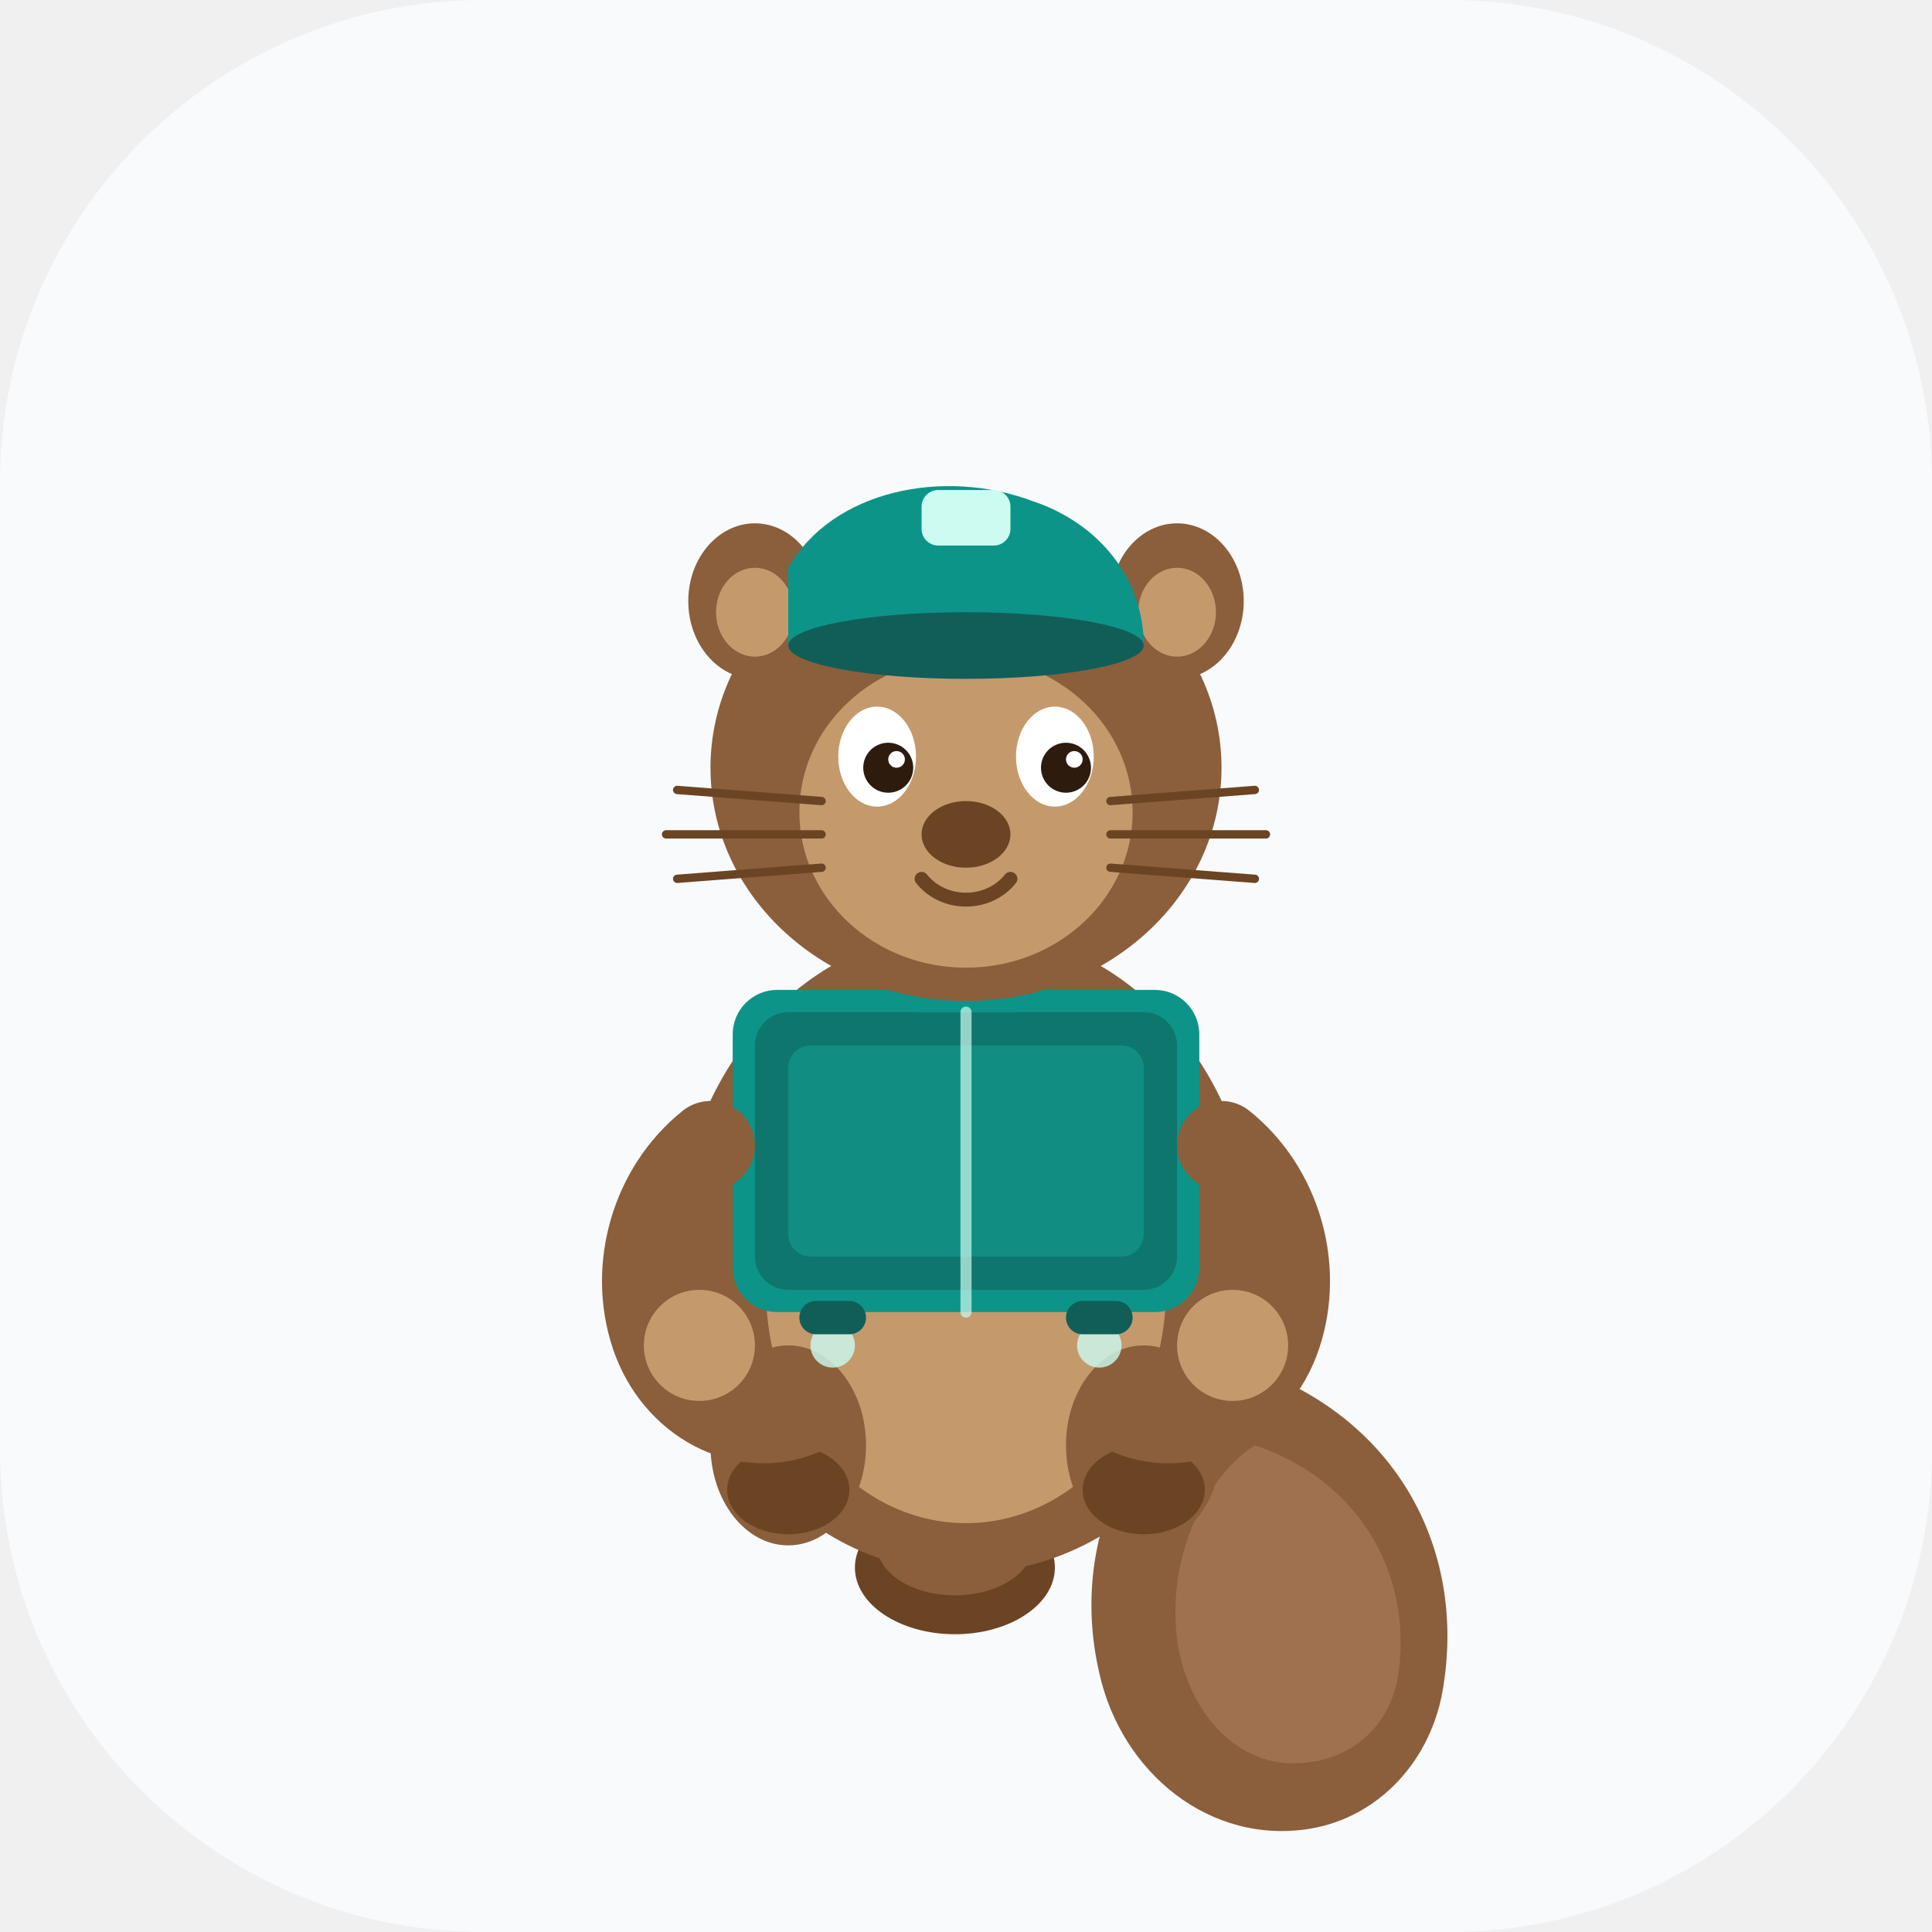
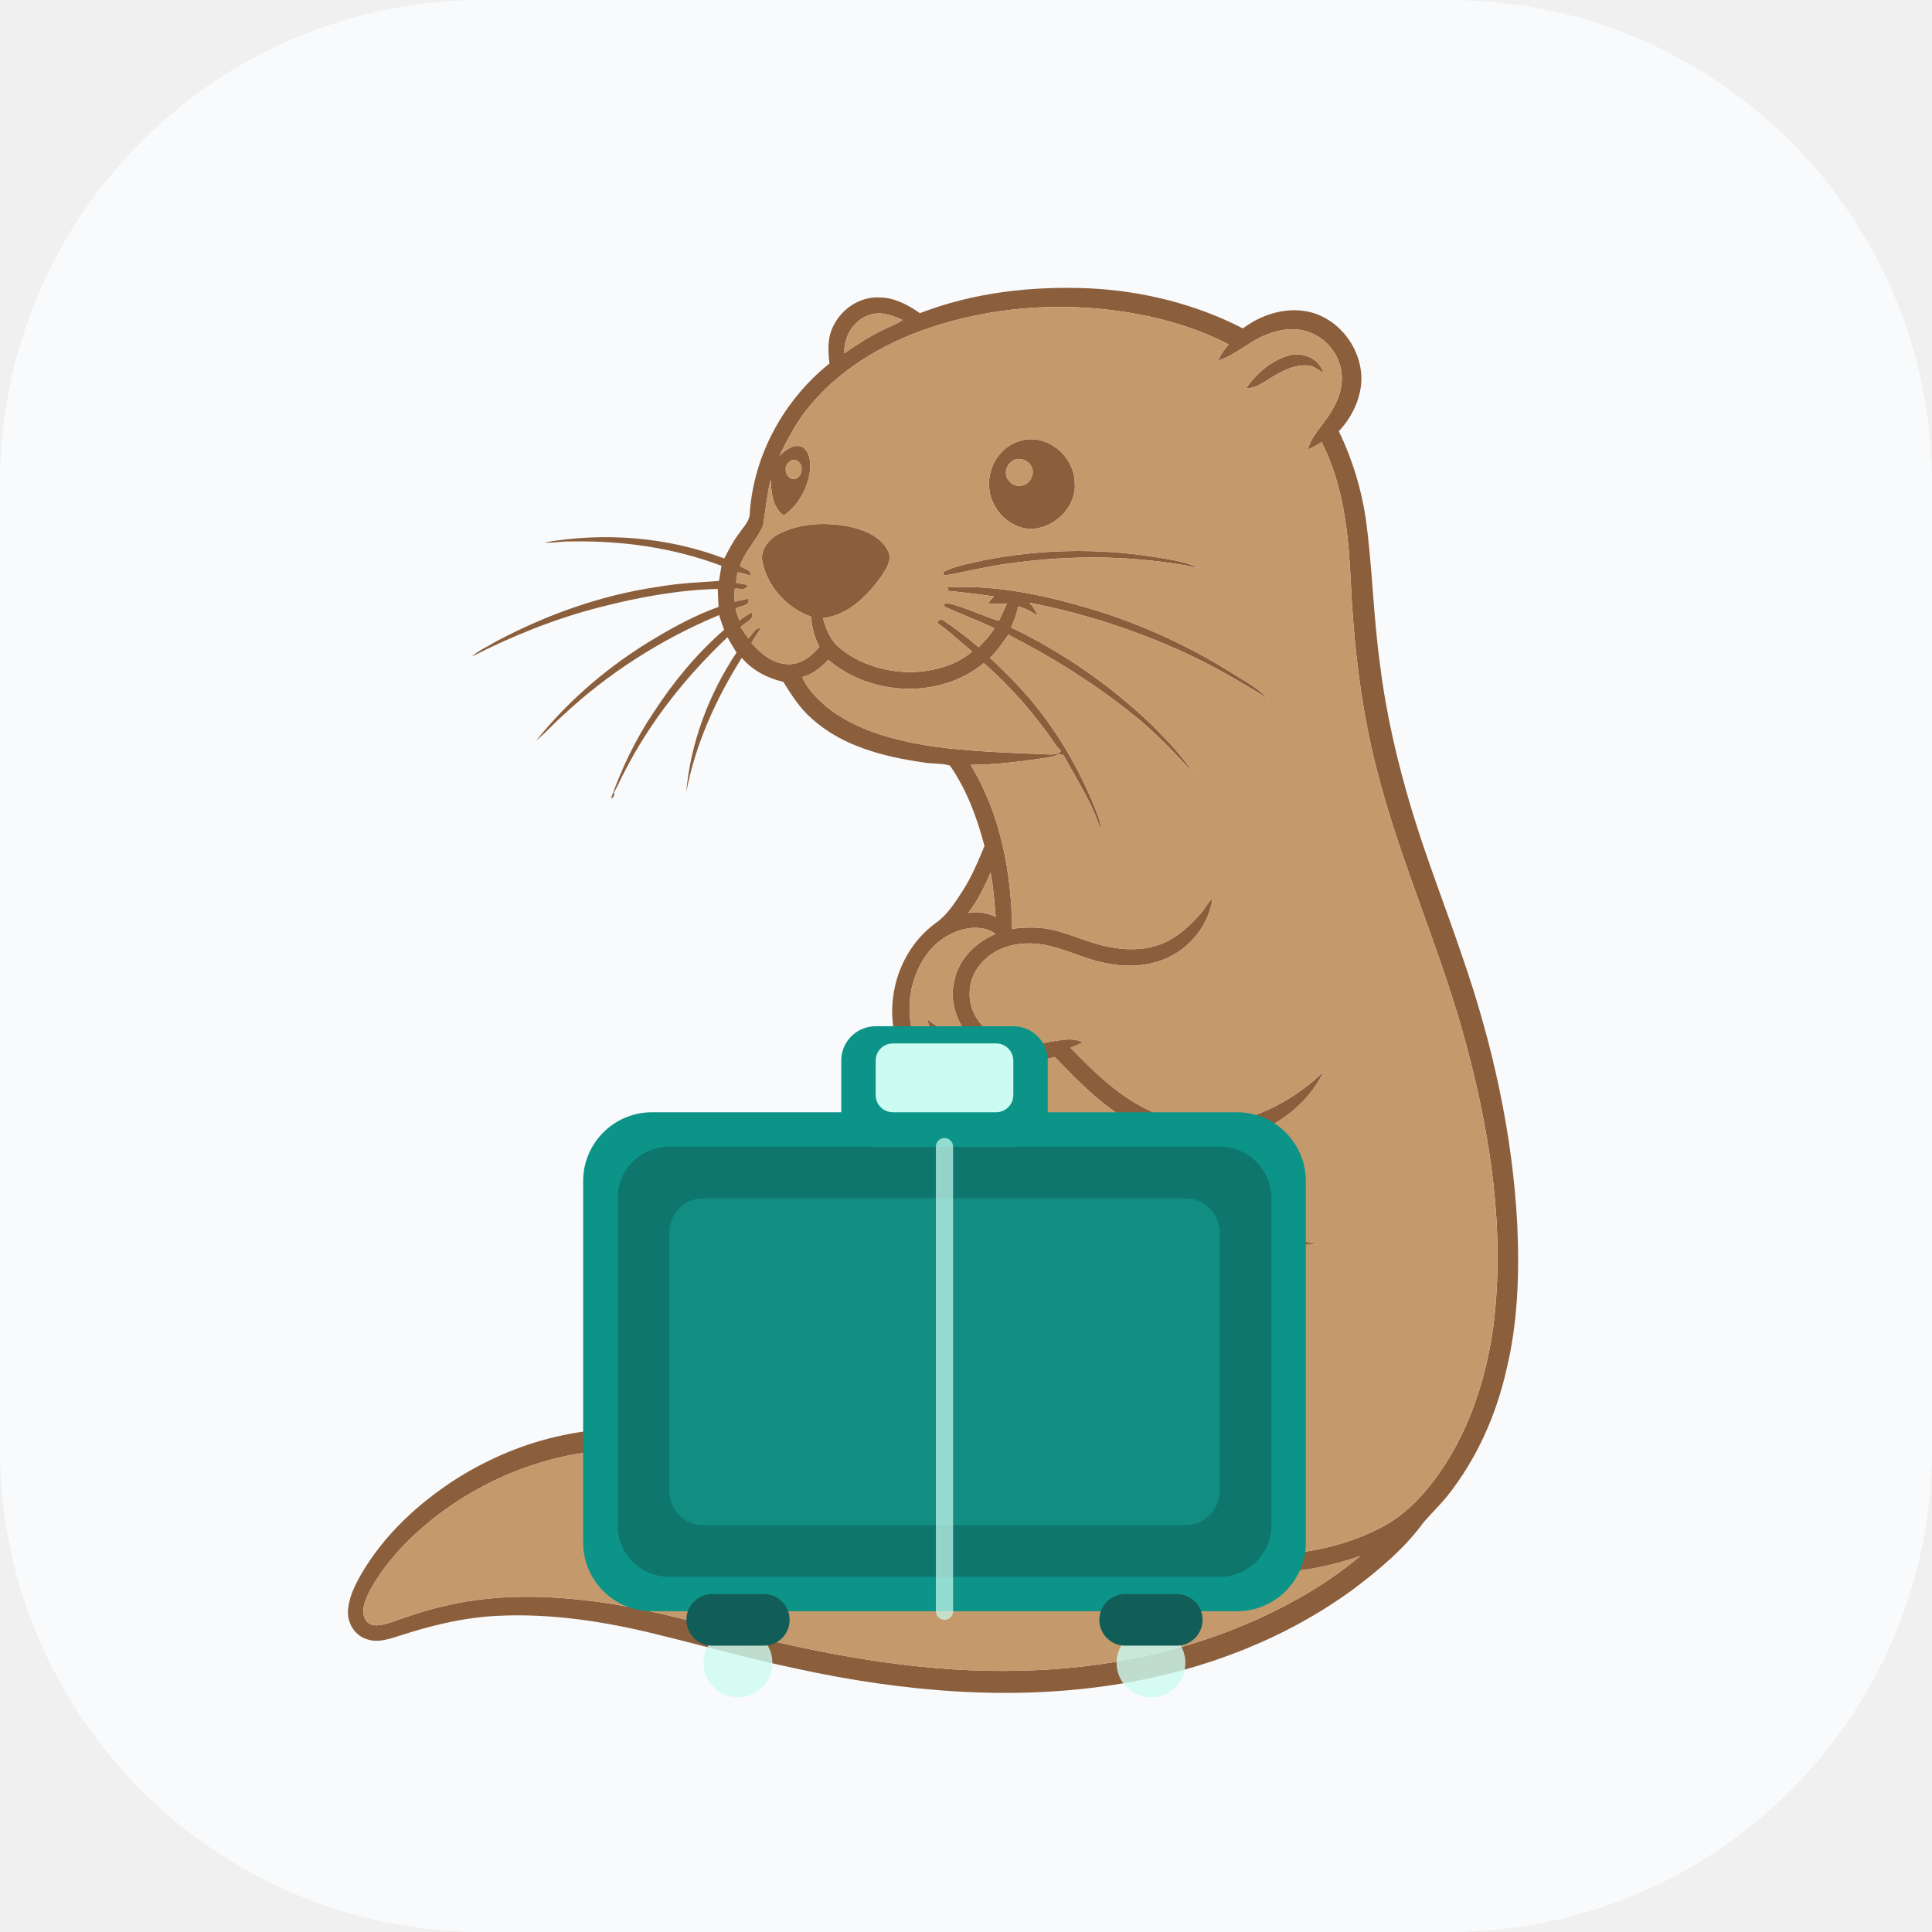
<svg xmlns="http://www.w3.org/2000/svg" viewBox="0 0 32 32" fill="none" role="img" aria-label="PackOtter">
  <rect width="32" height="32" rx="8" fill="#f8fafc" />
-   <g transform="translate(16 17.5) scale(0.092) translate(-120 -140)">
-     <path d="M168 195c28 8 42 32 38 58-2 14-12 24-24 26-18 3-34-10-38-28-6-26 8-48 24-56z" fill="#8B5E3C" />
-     <path d="M172 210c18 6 28 22 26 40-1 10-8 16-16 17-12 2-22-8-24-22-2-16 6-30 14-35z" fill="#A0714F" />
-     <ellipse cx="118" cy="232" rx="18" ry="12" fill="#6B4423" />
-     <ellipse cx="118" cy="228" rx="14" ry="9" fill="#8B5E3C" />
-     <ellipse cx="120" cy="175" rx="52" ry="58" fill="#8B5E3C" />
-     <ellipse cx="120" cy="182" rx="36" ry="42" fill="#C49A6C" />
-     <ellipse cx="88" cy="210" rx="14" ry="18" fill="#8B5E3C" />
-     <ellipse cx="152" cy="210" rx="14" ry="18" fill="#8B5E3C" />
-     <ellipse cx="88" cy="218" rx="11" ry="8" fill="#6B4423" />
-     <ellipse cx="152" cy="218" rx="11" ry="8" fill="#6B4423" />
-     <rect x="78" y="128" width="84" height="58" rx="8" fill="#0d9488" />
-     <rect x="82" y="132" width="76" height="50" rx="6" fill="#0f766e" />
-     <rect x="88" y="138" width="64" height="38" rx="4" fill="#14b8a6" opacity="0.35" />
-     <rect x="108" y="118" width="24" height="14" rx="4" fill="#0d9488" />
-     <rect x="112" y="120" width="16" height="8" rx="2" fill="#ccfbf1" />
-     <line x1="120" y1="132" x2="120" y2="186" stroke="#ccfbf1" stroke-width="2" stroke-linecap="round" opacity="0.7" />
-     <circle cx="96" cy="192" r="4" fill="#ccfbf1" opacity="0.8" />
-     <circle cx="144" cy="192" r="4" fill="#ccfbf1" opacity="0.8" />
-     <rect x="90" y="184" width="12" height="6" rx="3" fill="#115e59" />
-     <rect x="138" y="184" width="12" height="6" rx="3" fill="#115e59" />
-     <path d="M74 156c-10 8-14 22-10 34 4 12 16 18 26 14" stroke="#8B5E3C" stroke-width="16" stroke-linecap="round" fill="none" />
-     <path d="M166 156c10 8 14 22 10 34-4 12-16 18-26 14" stroke="#8B5E3C" stroke-width="16" stroke-linecap="round" fill="none" />
-     <circle cx="72" cy="192" r="10" fill="#C49A6C" />
-     <circle cx="168" cy="192" r="10" fill="#C49A6C" />
-     <ellipse cx="120" cy="88" rx="46" ry="42" fill="#8B5E3C" />
-     <ellipse cx="120" cy="96" rx="30" ry="28" fill="#C49A6C" />
-     <ellipse cx="82" cy="58" rx="12" ry="14" fill="#8B5E3C" />
-     <ellipse cx="158" cy="58" rx="12" ry="14" fill="#8B5E3C" />
-     <ellipse cx="82" cy="60" rx="7" ry="8" fill="#C49A6C" />
-     <ellipse cx="158" cy="60" rx="7" ry="8" fill="#C49A6C" />
-     <ellipse cx="104" cy="86" rx="7" ry="9" fill="#fff" />
-     <ellipse cx="136" cy="86" rx="7" ry="9" fill="#fff" />
-     <circle cx="106" cy="88" r="4.5" fill="#2D1B0E" />
-     <circle cx="138" cy="88" r="4.5" fill="#2D1B0E" />
-     <circle cx="107.5" cy="86.5" r="1.5" fill="#fff" />
-     <circle cx="139.5" cy="86.5" r="1.5" fill="#fff" />
-     <ellipse cx="120" cy="100" rx="8" ry="6" fill="#6B4423" />
-     <path d="M112 108c4 5 12 5 16 0" stroke="#6B4423" stroke-width="2.5" stroke-linecap="round" fill="none" />
-     <line x1="68" y1="92" x2="94" y2="94" stroke="#6B4423" stroke-width="1.5" stroke-linecap="round" />
-     <line x1="66" y1="100" x2="94" y2="100" stroke="#6B4423" stroke-width="1.5" stroke-linecap="round" />
-     <line x1="68" y1="108" x2="94" y2="106" stroke="#6B4423" stroke-width="1.5" stroke-linecap="round" />
-     <line x1="172" y1="92" x2="146" y2="94" stroke="#6B4423" stroke-width="1.5" stroke-linecap="round" />
-     <line x1="174" y1="100" x2="146" y2="100" stroke="#6B4423" stroke-width="1.5" stroke-linecap="round" />
-     <line x1="172" y1="108" x2="146" y2="106" stroke="#6B4423" stroke-width="1.5" stroke-linecap="round" />
-     <path d="M88 52c8-14 28-18 44-12 12 4 20 14 20 26h-64c0-6 0-10 0-14z" fill="#0d9488" />
-     <ellipse cx="120" cy="66" rx="32" ry="6" fill="#115e59" />
-     <rect x="112" y="38" width="16" height="10" rx="3" fill="#ccfbf1" />
+   <g transform="translate(16 16) scale(0.02375) translate(-535 -495)">
+     <g fill="#8B5E3C" fill-rule="nonzero">
+       <path d="m502.83 39.732c37.53-14.547 78.421-19.04 118.44-17.311 37.012 1.811 73.814 10.942 106.82 27.929 13.157-9.859 30.499-15.306 46.791-11.394 21.949 5.43 37.755 28.026 35.671 50.475-1.326 12.219-7.112 23.711-15.549 32.584 9.294 19.282 15.694 39.938 18.797 61.127 4.655 33.812 5.221 68.044 9.972 101.86 4.17 34.087 12.042 67.64 21.901 100.52 10.424 34.604 23.71 68.254 35.299 102.47 21.092 60.609 35.282 123.9 38.515 188.08 1.455 33.651 0.388 67.721-7.613 100.56-7.16 31.727-20.768 62.209-41.02 87.762-5.253 6.481-11.282 12.251-16.712 18.571-13.367 18.28-30.919 33.02-48.908 46.564-47.356 34.766-103.65 56.197-161.38 65.846-75.592 12.672-153.19 5.786-227.68-10.489-34.734-7.257-68.836-17.165-103.36-25.376-36.527-8.598-74.218-13.738-111.78-10.861-20.607 1.794-40.794 6.837-60.431 13.221-7.451 2.279-15.516 5.382-23.274 2.651-7.985-2.263-13.334-10.344-13.351-18.474 0.081-9.665 4.526-18.571 9.181-26.797 16.081-27.654 40.18-49.862 66.977-66.962 22.725-14.207 47.841-24.728 74.138-30.11 28.818-6.288 58.783-5.334 87.681-0.017 33.635 6.288 66.639 15.662 100.32 21.707-10.667-14.223-20.542-28.996-31.032-43.332-10.021-14.255-20.591-28.22-28.721-43.687-5.204-9.827-8.679-21.109-6.998-32.325 1.196-8.033 6.142-15.581 13.577-19.105 10.909-5.527 24.049-3.151 34.733 1.762 18.958 9.116 32.939 25.505 45.255 42.055 9.568-31.646 27.218-61.854 54.047-81.847 6.498-24.89 16.906-48.536 23.581-73.378-14.998 0.032-30.11-5.285-41.165-15.532-17.165-15.387-24.568-39.889-21.287-62.42 2.586-20.041 13.205-39.065 29.61-51.025 8.001-5.527 13.189-13.916 18.442-21.884 6.481-9.94 11.022-20.946 15.596-31.84-5.22-19.734-12.364-39.259-24.114-56.084-6.029-1.859-12.591-1.051-18.797-2.23-27.638-4.041-56.52-11.347-77.677-30.661-8.243-7.127-14.029-16.421-19.751-25.52-11.055-2.554-21.528-7.985-28.947-16.745-18.118 28.802-32.406 60.286-38.758 93.872 3.071-34.782 15.775-68.561 35.122-97.541-2.215-3.507-4.332-7.063-6.352-10.667-28.511 26.927-53.353 58.024-71.358 92.935-2.78 5.042-4.897 10.424-7.855 15.37 0.776 2.069-0.388 3.507-2.069 4.202 7.516-20.946 17.165-41.376 29.659-59.914 13.802-21.302 30.127-41.085 49.295-57.781-1.244-3.41-2.424-6.837-3.507-10.279-40.002 16.631-77.127 40.309-108.82 69.87-6.465 5.77-12.235 12.268-18.878 17.844 23.048-28.737 51.607-52.997 83.302-71.746 14.045-8.404 28.623-16.162 44.059-21.69-0.275-4.17-0.469-8.34-0.598-12.526-28.01 0.76-55.68 5.899-82.752 12.882-30.887 7.935-60.561 19.944-88.943 34.393 5.059-4.444 11.314-7.111 17.035-10.57 35.202-18.748 73.362-32.373 112.91-38.143 14.094-2.489 28.365-3.152 42.604-4.122 0.566-3.523 1.18-7.031 1.746-10.538-33.44-12.72-69.483-17.682-105.15-16.987-6.109-0.242-12.154 1.326-18.263 0.663 41.764-7.241 85.629-3.879 125.37 11.185 3.071-5.916 6.061-11.896 10.151-17.214 3.135-4.751 7.984-9.051 7.677-15.241 3.022-40.341 24.066-78.356 55.55-103.52-1.147-8.938-1.503-18.587 2.99-26.733 5.819-11.604 18.345-19.863 31.501-19.33 10.522-0.016 20.171 5.043 28.543 10.991m13.916 7.919c-34.038 10.28-66.638 28.236-89.847 55.648-9.278 10.683-15.759 23.338-22.111 35.897 4.186-4.041 9.94-8.68 16.114-6.191 5.253 3.427 5.754 10.474 5.35 16.147-1.438 12.413-8.016 24.518-18.377 31.678-7.984-5.77-8.517-16.001-9.131-24.955-2.506 10.619-3.686 21.497-5.302 32.261-4.428 9.697-12.461 17.504-16.098 27.719 2.344 2.327 8.518 2.65 7.306 7.046-2.909-1.115-5.867-2.101-8.97-2.489-0.388 2.409-0.76 4.833-1.099 7.257 2.715 0.518 5.414 1.019 8.129 1.568-0.905 4.59-5.964 2.02-8.986 2.683-0.146 2.974-0.21 5.948-0.194 8.938 3.249-0.663 6.481-1.39 9.746-2.02 1.552 5.188-6.012 4.848-9.019 7.014 0.728 2.78 1.633 5.495 2.732 8.162 2.65-2.133 5.527-3.976 8.582-5.495 2.214 5.14-5.123 6.853-7.693 10.182 1.681 2.667 3.459 5.302 5.35 7.855 2.715-2.505 4.266-7.612 8.63-7.16-2.052 3.475-4.444 6.74-6.449 10.264 6.175 7.289 14.256 14.045 24.18 14.772 9.309 0.97 17.584-5.156 23.112-12.089-3.507-6.482-5.156-13.722-5.802-21.012-16.405-5.851-29.901-20.235-33.699-37.335-2.408-8.922 4.38-17.149 12.041-20.737 14.821-7.273 32.244-7.855 48.229-4.719 10.602 2.279 22.45 6.95 27.347 17.407 2.828 6.239-1.746 12.332-4.914 17.407-9.859 13.625-23.08 27.056-40.648 29.012 2.133 7.822 5.366 15.871 11.895 21.076 14.336 11.669 33.182 16.873 51.462 16.631 14.449-0.905 29.561-4.72 40.681-14.433-8.292-6.514-15.71-14.062-24.454-19.993 1.034-1.067 2.101-3.54 3.863-1.972 8.76 5.786 17.164 12.122 25.084 19.023 4.025-4.105 8.065-8.275 11.055-13.221-11.411-5.495-23.338-9.827-34.83-15.112l-0.55-1.891c0.776-0.129 2.312-0.388 3.087-0.517 12.171 2.942 23.436 8.647 35.364 12.364 2.02-3.959 3.831-8.016 5.608-12.073-4.363 0.194-8.743 0.63-13.043-0.146 1.116-1.81 2.554-3.377 4.089-4.816-10.538-1.568-21.124-2.893-31.727-3.863l-0.856-2.473c34.717-1.971 69.192 5.706 102.28 15.646 33.198 10.15 65.022 24.761 94.535 43.04 9.229 5.867 19.136 11.023 26.862 18.911-19.153-11.654-38.467-23.145-58.929-32.406-34.264-15.678-70.452-27.315-107.45-34.475 2.554 2.651 4.364 5.867 5.77 9.245-4.154-2.974-8.695-5.544-13.738-6.594-0.889 5.091-2.829 9.891-4.897 14.595 36.171 17.277 69.547 40.487 98.462 68.254 10.311 10.473 20.801 21.076 28.753 33.472-13.981-15.354-28.382-30.45-44.884-43.153-26.118-20.737-54.597-38.338-84.239-53.547-3.911 5.625-7.838 11.282-12.752 16.098 6.724 6.352 13.286 12.865 19.67 19.557 22.32 23.742 39.582 51.93 52.156 81.911 2.425 6.191 5.56 12.365 5.496 19.185-5.819-18.861-16.68-35.557-26.103-52.722-0.889-0.21-2.683-0.614-3.572-0.824-2.392 1.988-5.657 1.955-8.534 2.634-17.439 2.667-35.04 4.784-52.689 4.962 20.914 34.103 28.446 74.752 28.979 114.28 6.562-0.743 13.205-1.196 19.799-0.565 15.532 1.341 29.384 9.164 44.431 12.509 13.286 3.136 27.719 3.605 40.552-1.648 10.845-4.412 19.589-12.655 27.12-21.415 2.829-3.201 4.542-7.29 7.855-10.07-2.521 18.862-16.227 35.574-33.86 42.492-13.674 5.559-29.076 5.511-43.283 2.085-13.949-3.088-26.814-9.843-40.924-12.332-11.071-1.875-22.934-0.728-32.907 4.67-10.134 5.641-18.086 16.244-18.377 28.123-1.082 15.177 10.312 29.044 24.163 33.974 10.749 4.267 22.612 2.877 33.667 0.679 6.901-0.825 14.74-2.877 21.124 0.921-2.909 1.131-5.77 2.376-8.614 3.62 15.096 15.403 30.644 31.032 49.91 41.183 18.845 10.279 41.036 13.851 62.177 10.247 24.405-4.607 46.613-17.779 64.424-34.815-11.185 23.275-34.119 40.1-58.977 46.161 1.891 24.243 1.066 48.875-5.092 72.505 19.703-3.653 40.245-3.411 59.624 1.842-13.787 0.404-27.67 0.485-41.198 3.572-29.594 5.512-57.7 19.799-78.696 41.506-19.201 19.265-32.325 43.832-40.212 69.709 6.546 14.029 9.164 30.547 5.14 45.626-3.669-19.233-11.427-37.384-20.575-54.581-10.28-18.861-23.84-37.335-43.283-47.42-1.617 14.756 10.424 25.601 15.241 38.418-4.267-3.378-7.774-7.596-11.104-11.88-6.368-8.63-13.188-18.91-10.78-30.207-5.447-1.762-11.282-3.75-17.036-2.376-2.602 0.517-3.361 3.491-2.844 5.786 1.859 14.417 12.833 25.262 17.536 38.515-9.859-9.616-17.973-21.27-23.419-33.941-2.667 15.112 5.673 28.915 11.912 42.006 13.835 27.121 26.409 54.856 39.42 82.381 5.511 10.392 10.619 22.514 21.609 28.22 8.065 4.396 17.197-1.423 21.739-8.179 5.236-6.449 7.58-14.481 11.362-21.706 1.277 7.726 2.182 15.839-0.824 23.306 22.53 4.122 45.4 6.223 68.222 8.001 40.81 2.392 83.657 0.242 120.78-18.539 20.624-10.133 35.816-28.235 47.809-47.356 17.892-28.947 27.913-62.242 32.26-95.844 7.823-65.458-2.262-131.69-19.346-194.92-17.278-65.021-45.853-126.42-62.323-191.69-11.249-43.784-16.146-88.926-18.215-133.99-1.552-32.083-5.35-64.974-20.122-93.986-3.039 1.924-6.126 3.847-9.504 5.092 1.665-7.5 7.112-13.157 11.395-19.25 6.287-8.518 11.944-18.344 12.186-29.206 0.582-14.093-8.727-27.945-21.884-32.923-9.681-3.895-20.655-2.715-30.127 1.18-12.283 4.445-21.835 14.32-34.264 18.296 1.632-4.251 4.396-7.887 7.354-11.297-19.735-10.312-41.247-16.89-63.05-21.092-45.821-8.486-93.775-6.433-138.38 7.224m-66.589 20.09c8.84-6.255 18.005-12.089 27.783-16.76 4.234-2.231 8.922-3.653 12.833-6.498-7.063-3.232-15.128-6.238-22.886-3.62-11.217 3.507-18.377 15.37-17.73 26.878m-38.16 75.56c-5.269 3.103-2.522 13.221 3.943 11.993 3.152-0.938 4.72-4.558 4.348-7.645 0.065-3.912-5.172-7.807-8.291-4.348m8.792 150.21c3.249 8.163 9.973 14.385 16.308 20.236 21.173 17.278 48.601 24.017 75.043 28.204 25.537 3.394 51.332 4.331 77.047 5.366 4.153-0.033 8.954 1.131 12.121-2.279-1.664-1.552-3.119-3.265-4.38-5.14-14.109-20.656-30.725-39.631-49.505-56.165-30.467 25.359-78.809 23.193-108.55-2.279-4.913 5.447-10.877 10.183-18.086 12.057m115.77 164.57c6.498-1.535 13.173-0.016 19.169 2.635-1.018-10.36-1.568-20.769-3.588-30.984-4.17 9.956-9.035 19.719-15.581 28.349m-27.217 26.539c-17.391 21.658-18.603 55.163-1.633 77.419 9.956 12.833 26.394 20.591 42.686 19.346 1.454-8.243 2.796-16.518 4.153-24.777-2.424-1.309-4.832-2.618-7.241-3.944-15.564 4.995-36.171-3.313-39.226-20.51 8.017 6.352 17.391 12.187 28.123 10.878-8.146-10.183-12.526-23.808-9.568-36.738 2.666-15.435 14.724-27.767 28.898-33.553-4.477-3.863-10.748-4.574-16.437-4.3-11.556 1.067-22.369 7.322-29.755 16.179m56.843 75.754c-3.685 37.642-18.813 72.586-30.046 108.3-6.174 20.64-9.196 42.233-7.839 63.777 12.607-6.691 27.202-1.632 38.936 4.51 20.381 11.378 35.202 30.563 46.079 50.847 5.108-17.779 14.45-34.184 25.682-48.795 17.585-22.821 42.395-39.727 69.855-48.309 6.869-23.792 8.582-48.908 6.433-73.524-19.945 2.829-40.358-1.422-58.444-9.972-23.678-11.12-42.087-30.192-59.963-48.746-9.956 2.99-20.446 3.313-30.693 1.907m-88.78 206.38c7.208 12.057 9.746 26.798 7.111 40.568-6.029-18.958-15.532-36.737-27.056-52.9-11.589-16.098-25.925-31.646-45.061-38.434 0.355 14.029 13.075 23.209 19.847 34.442-7.063-2.537-11.717-8.825-16.421-14.304-5.333-6.19-10.247-13.495-10.279-21.981-4.719 0.259-10.182 0.259-13.641 4.009-2.441 2.198-3.815 5.883-2.004 8.937 4.703 9.148 10.667 17.666 17.681 25.214 1.601 1.665 3.055 3.54 3.621 5.851-9.811-5.124-17.229-13.69-23.5-22.628 1.567 13.561 10.036 24.842 17.423 35.816 16.356 22.499 32.406 45.207 48.439 67.915 2.747 3.023 4.509 8.13 9.212 8.324 9.213 0.905 18.442 1.859 27.703 2.02 2.004-6.141 3.41-12.429 4.396-18.781 3.653 5.528 3.508 12.607 4.348 18.991 17.375-0.743 34.911-2.747 51.445-8.356-7.321-15.984-15.597-31.5-22.902-47.501-6.32-14.11-13.383-29.513-10.053-45.32 1.891-5.22-0.34-10.522-0.63-15.791-1.617-15.403-0.809-30.999 2.133-46.208-20.607 22.482-35.299 50.297-41.812 80.117m-309.51 110.15c-19.363 14.708-37.028 32.39-48.762 53.87-3.023 6.303-6.869 14.368-2.457 20.93 3.895 4.897 10.813 3.022 15.904 1.455 11.928-4.041 23.807-8.34 36.107-11.201 32.228-8.146 65.911-8.437 98.786-4.8 39.646 4.04 77.919 15.645 116.53 24.858 62.258 15.209 126.15 26.361 190.46 24.389 56.342-1.245 112.72-12.785 164.2-36.01 25.439-11.686 50.039-25.86 71.406-44.043-22.612 8.259-46.726 11.734-70.695 12.688-37.53 0.791-74.897-3.928-111.94-9.488-6.869 7.144-17.585 10.57-27.185 7.419-11.427-3.524-18.991-13.722-24.729-23.63-7.516-13.35-13.382-27.541-19.815-41.424-39.485 14.368-82.785 12.041-123.48 4.671-36.285-6.223-71.584-17.343-108.08-22.418-55.114-7.839-112.02 9.698-156.24 42.734z" />
+       <path d="m730.33 92.114c7.322-10.441 17.649-19.621 30.191-22.967 9.666-2.586 21.125 2.409 23.856 12.478-3.442-2.166-6.659-5.156-10.925-5.447-9.003-0.711-17.375 3.54-24.858 8.049-5.673 3.394-11.314 7.968-18.264 7.887z" />
+       <path d="m572 129.05c18.312-6.385 38.273 9.616 38.79 28.333 1.826 17.924-15.403 33.909-32.907 32.729-14.482-1.843-26.264-15.161-26.765-29.691-0.873-13.496 7.629-27.476 20.882-31.371m-3.217 12.946c-5.64 2.279-8.178 10.522-3.491 14.966 4.203 5.463 13.448 3.588 15.468-2.941 3.572-7.306-4.93-14.87-11.977-12.025z" />
+       <path d="m547.98 211.88c38.516-7.484 78.356-8.34 117.15-2.344 10.91 1.81 22.191 3.136 32.309 7.871-43.59-8.889-88.667-9.342-132.66-3.087-14.837 1.923-29.367 5.625-44.059 8.275l-1.422-0.517-0.081-1.956c8.97-4.477 19.088-5.931 28.769-8.242z" />
+     </g>
+     <g fill="#C49A6C" fill-rule="nonzero">
+       <path d="m516.74 47.651c44.609-13.657 92.563-15.71 138.38-7.224 21.803 4.202 43.315 10.78 63.05 21.092-2.958 3.41-5.722 7.046-7.354 11.297 12.429-3.976 21.981-13.851 34.264-18.296 9.472-3.895 20.446-5.075 30.127-1.18 13.157 4.978 22.466 18.83 21.884 32.923-0.242 10.862-5.899 20.688-12.186 29.206-4.283 6.093-9.73 11.75-11.395 19.25 3.378-1.245 6.465-3.168 9.504-5.092 14.772 29.012 18.57 61.903 20.122 93.986 2.069 45.061 6.966 90.203 18.215 133.99 16.47 65.264 45.045 126.67 62.323 191.69 17.084 63.228 27.169 129.46 19.346 194.92-4.347 33.602-14.368 66.897-32.26 95.844-11.993 19.121-27.185 37.223-47.809 47.356-37.125 18.781-79.972 20.931-120.78 18.539-22.822-1.778-45.692-3.879-68.222-8.001 3.006-7.467 2.101-15.58 0.824-23.306-3.782 7.225-6.126 15.257-11.362 21.706-4.542 6.756-13.674 12.575-21.739 8.179-10.99-5.706-16.098-17.828-21.609-28.22-13.011-27.525-25.585-55.26-39.42-82.381-6.239-13.091-14.579-26.894-11.912-42.006 5.446 12.671 13.56 24.325 23.419 33.941-4.703-13.253-15.677-24.098-17.536-38.515-0.517-2.295 0.242-5.269 2.844-5.786 5.754-1.374 11.589 0.614 17.036 2.376-2.408 11.297 4.412 21.577 10.78 30.207 3.33 4.284 6.837 8.502 11.104 11.88-4.817-12.817-16.858-23.662-15.241-38.418 19.443 10.085 33.003 28.559 43.283 47.42 9.148 17.197 16.906 35.348 20.575 54.581 4.024-15.079 1.406-31.597-5.14-45.626 7.887-25.877 21.011-50.444 40.212-69.709 20.996-21.707 49.102-35.994 78.696-41.506 13.528-3.087 27.411-3.168 41.198-3.572-19.379-5.253-39.921-5.495-59.624-1.842 6.158-23.63 6.983-48.262 5.092-72.505 24.858-6.061 47.792-22.886 58.977-46.161-17.811 17.036-40.019 30.208-64.424 34.815-21.141 3.604-43.332 0.032-62.177-10.247-19.266-10.151-34.814-25.78-49.91-41.183 2.844-1.244 5.705-2.489 8.614-3.62-6.384-3.798-14.223-1.746-21.124-0.921-11.055 2.198-22.918 3.588-33.667-0.679-13.851-4.93-25.245-18.797-24.163-33.974 0.291-11.879 8.243-22.482 18.377-28.123 9.973-5.398 21.836-6.545 32.907-4.67 14.11 2.489 26.975 9.244 40.924 12.332 14.207 3.426 29.609 3.474 43.283-2.085 17.633-6.918 31.339-23.63 33.86-42.492-3.313 2.78-5.026 6.869-7.855 10.07-7.531 8.76-16.275 17.003-27.12 21.415-12.833 5.253-27.266 4.784-40.552 1.648-15.047-3.345-28.899-11.168-44.431-12.509-6.594-0.631-13.237-0.178-19.799 0.565-0.533-39.533-8.065-80.182-28.979-114.28 17.649-0.178 35.25-2.295 52.689-4.962 2.877-0.679 6.142-0.646 8.534-2.634 0.889 0.21 2.683 0.614 3.572 0.824 9.423 17.165 20.284 33.861 26.103 52.722 0.064-6.82-3.071-12.994-5.496-19.185-12.574-29.981-29.836-58.169-52.156-81.911-6.384-6.692-12.946-13.205-19.67-19.557 4.914-4.816 8.841-10.473 12.752-16.098 29.642 15.209 58.121 32.81 84.239 53.547 16.502 12.703 30.903 27.799 44.884 43.153-7.952-12.396-18.442-22.999-28.753-33.472-28.915-27.767-62.291-50.977-98.462-68.254 2.068-4.704 4.008-9.504 4.897-14.595 5.043 1.05 9.584 3.62 13.738 6.594-1.406-3.378-3.216-6.594-5.77-9.245 36.996 7.16 73.184 18.797 107.45 34.475 20.462 9.261 39.776 20.752 58.929 32.406-7.726-7.888-17.633-13.044-26.862-18.911-29.513-18.279-61.337-32.89-94.535-43.04-33.084-9.94-67.559-17.617-102.28-15.646l0.856 2.473c10.603 0.97 21.189 2.295 31.727 3.863-1.535 1.439-2.973 3.006-4.089 4.816 4.3 0.776 8.68 0.34 13.043 0.146-1.777 4.057-3.588 8.114-5.608 12.073-11.928-3.717-23.193-9.422-35.364-12.364-0.775 0.129-2.311 0.388-3.087 0.517l0.55 1.891c11.492 5.285 23.419 9.617 34.83 15.112-2.99 4.946-7.03 9.116-11.055 13.221-7.92-6.901-16.324-13.237-25.084-19.023-1.762-1.568-2.829 0.905-3.863 1.972 8.744 5.931 16.162 13.479 24.454 19.993-11.12 9.713-26.232 13.528-40.681 14.433-18.28 0.242-37.126-4.962-51.462-16.631-6.529-5.205-9.762-13.254-11.895-21.076 17.568-1.956 30.789-15.387 40.648-29.012 3.168-5.075 7.742-11.168 4.914-17.407-4.897-10.457-16.745-15.128-27.347-17.407-15.985-3.136-33.408-2.554-48.229 4.719-7.661 3.588-14.449 11.815-12.041 20.737 3.798 17.1 17.294 31.484 33.699 37.335 0.646 7.29 2.295 14.53 5.802 21.012-5.528 6.933-13.803 13.059-23.112 12.089-9.924-0.727-18.005-7.483-24.18-14.772 2.005-3.524 4.397-6.789 6.449-10.264-4.364-0.452-5.915 4.655-8.63 7.16-1.891-2.553-3.669-5.188-5.35-7.855 2.57-3.329 9.907-5.042 7.693-10.182-3.055 1.519-5.932 3.362-8.582 5.495-1.099-2.667-2.004-5.382-2.732-8.162 3.007-2.166 10.571-1.826 9.019-7.014-3.265 0.63-6.497 1.357-9.746 2.02-0.016-2.99 0.048-5.964 0.194-8.938 3.022-0.663 8.081 1.907 8.986-2.683-2.715-0.549-5.414-1.05-8.129-1.568 0.339-2.424 0.711-4.848 1.099-7.257 3.103 0.388 6.061 1.374 8.97 2.489 1.212-4.396-4.962-4.719-7.306-7.046 3.637-10.215 11.67-18.022 16.098-27.719 1.616-10.764 2.796-21.642 5.302-32.261 0.614 8.954 1.147 19.185 9.131 24.955 10.361-7.16 16.939-19.265 18.377-31.678 0.404-5.673-0.097-12.72-5.35-16.147-6.174-2.489-11.928 2.15-16.114 6.191 6.352-12.559 12.833-25.214 22.111-35.897 23.209-27.412 55.809-45.368 89.847-55.648m213.59 44.463c6.95 0.081 12.591-4.493 18.264-7.887 7.483-4.509 15.855-8.76 24.858-8.049 4.266 0.291 7.483 3.281 10.925 5.447-2.731-10.069-14.19-15.064-23.856-12.478-12.542 3.346-22.869 12.526-30.191 22.967m-158.33 36.932c-13.253 3.895-21.755 17.875-20.882 31.371 0.501 14.53 12.283 27.848 26.765 29.691 17.504 1.18 34.733-14.805 32.907-32.729-0.517-18.717-20.478-34.718-38.79-28.333m-24.018 82.833c-9.681 2.311-19.799 3.765-28.769 8.242l0.081 1.956 1.422 0.517c14.692-2.65 29.222-6.352 44.059-8.275 43.995-6.255 89.072-5.802 132.66 3.087-10.118-4.735-21.399-6.061-32.309-7.871-38.79-5.996-78.63-5.14-117.15 2.344z" />
+       <path d="m450.15 67.741c-0.647-11.508 6.513-23.371 17.73-26.878 7.758-2.618 15.823 0.388 22.886 3.62-3.911 2.845-8.599 4.267-12.833 6.498-9.778 4.671-18.943 10.505-27.783 16.76z" />
+       <path d="m568.79 141.99c7.047-2.845 15.549 4.719 11.977 12.025-2.02 6.529-11.265 8.404-15.468 2.941-4.687-4.444-2.149-12.687 3.491-14.966z" />
+       <path d="m411.99 143.3c3.119-3.459 8.356 0.436 8.291 4.348 0.372 3.087-1.196 6.707-4.348 7.645-6.465 1.228-9.212-8.89-3.943-11.993z" />
+       <path d="m420.79 293.52c7.209-1.874 13.173-6.61 18.086-12.057 29.739 25.472 78.081 27.638 108.55 2.279 18.78 16.534 35.396 35.509 49.505 56.165 1.261 1.875 2.716 3.588 4.38 5.14-3.167 3.41-7.968 2.246-12.121 2.279-25.715-1.035-51.51-1.972-77.047-5.366-26.442-4.187-53.87-10.926-75.043-28.204-6.335-5.851-13.059-12.073-16.308-20.236z" />
+       <path d="m536.56 458.08c6.546-8.63 11.411-18.393 15.581-28.349 2.02 10.215 2.57 20.624 3.588 30.984-5.996-2.651-12.671-4.17-19.169-2.635z" />
+       <path d="m509.34 484.62c7.386-8.857 18.199-15.112 29.755-16.179 5.689-0.274 11.96 0.437 16.437 4.3-14.174 5.786-26.232 18.118-28.898 33.553-2.958 12.93 1.422 26.555 9.568 36.738-10.732 1.309-20.106-4.526-28.123-10.878 3.055 17.197 23.662 25.505 39.226 20.51 2.409 1.326 4.817 2.635 7.241 3.944-1.357 8.259-2.699 16.534-4.153 24.777-16.292 1.245-32.73-6.513-42.686-19.346-16.97-22.256-15.758-55.761 1.633-77.419z" />
+       <path d="m566.18 560.38c10.247 1.406 20.737 1.083 30.693-1.907 17.876 18.554 36.285 37.626 59.963 48.746 18.086 8.55 38.499 12.801 58.444 9.972 2.149 24.616 0.436 49.732-6.433 73.524-27.46 8.582-52.27 25.488-69.855 48.309-11.232 14.611-20.574 31.016-25.682 48.795-10.877-20.284-25.698-39.469-46.079-50.847-11.734-6.142-26.329-11.201-38.936-4.51-1.357-21.544 1.665-43.137 7.839-63.777 11.233-35.719 26.361-70.663 30.046-108.3z" />
+       <path d="m477.4 766.75c6.513-29.82 21.205-57.635 41.812-80.117-2.942 15.209-3.75 30.805-2.133 46.208 0.29 5.269 2.521 10.571 0.63 15.791-3.33 15.807 3.733 31.21 10.053 45.32 7.305 16.001 15.581 31.517 22.902 47.501-16.534 5.609-34.07 7.613-51.445 8.356-0.84-6.384-0.695-13.463-4.348-18.991-0.986 6.352-2.392 12.64-4.396 18.781-9.261-0.161-18.49-1.115-27.703-2.02-4.703-0.194-6.465-5.301-9.212-8.324-16.033-22.708-32.083-45.416-48.439-67.915-7.387-10.974-15.856-22.255-17.423-35.816 6.271 8.938 13.689 17.504 23.5 22.628-0.566-2.311-2.02-4.186-3.621-5.851-7.014-7.548-12.978-16.066-17.681-25.214-1.811-3.054-0.437-6.739 2.004-8.937 3.459-3.75 8.922-3.75 13.641-4.009 0.032 8.486 4.946 15.791 10.279 21.981 4.704 5.479 9.358 11.767 16.421 14.304-6.772-11.233-19.492-20.413-19.847-34.442 19.136 6.788 33.472 22.336 45.061 38.434 11.524 16.163 21.027 33.942 27.056 52.9 2.635-13.77 0.097-28.511-7.111-40.568z" />
+       <path d="m167.89 876.9c44.221-33.036 101.13-50.573 156.24-42.734 36.495 5.075 71.794 16.195 108.08 22.418 40.697 7.37 83.997 9.697 123.48-4.671 6.433 13.883 12.299 28.074 19.815 41.424 5.738 9.908 13.302 20.106 24.729 23.63 9.6 3.151 20.316-0.275 27.185-7.419 37.045 5.56 74.412 10.279 111.94 9.488 23.969-0.954 48.083-4.429 70.695-12.688-21.367 18.183-45.967 32.357-71.406 44.043-51.478 23.225-107.85 34.765-164.2 36.01-64.311 1.972-128.2-9.18-190.46-24.389-38.612-9.213-76.885-20.818-116.53-24.858-32.875-3.637-66.558-3.346-98.786 4.8-12.3 2.861-24.179 7.16-36.107 11.201-5.091 1.567-12.009 3.442-15.904-1.455-4.412-6.562-0.566-14.627 2.457-20.93 11.734-21.48 29.399-39.162 48.762-53.87z" />
+     </g>
+     <g transform="translate(520 759) scale(6.0) translate(-120 -155)" fill-rule="nonzero">
+       <rect x="78" y="128" width="84" height="58" rx="8" fill="#0d9488" />
+       <rect x="82" y="132" width="76" height="50" rx="6" fill="#0f766e" />
+       <rect x="88" y="138" width="64" height="38" rx="4" fill="#14b8a6" opacity="0.35" />
+       <rect x="108" y="118" width="24" height="14" rx="4" fill="#0d9488" />
+       <rect x="112" y="120" width="16" height="8" rx="2" fill="#ccfbf1" />
+       <line x1="120" y1="132" x2="120" y2="186" stroke="#ccfbf1" stroke-width="2" stroke-linecap="round" opacity="0.7" />
+       <circle cx="96" cy="192" r="4" fill="#ccfbf1" opacity="0.8" />
+       <circle cx="144" cy="192" r="4" fill="#ccfbf1" opacity="0.8" />
+       <rect x="90" y="184" width="12" height="6" rx="3" fill="#115e59" />
+       <rect x="138" y="184" width="12" height="6" rx="3" fill="#115e59" />
+     </g>
  </g>
</svg>
